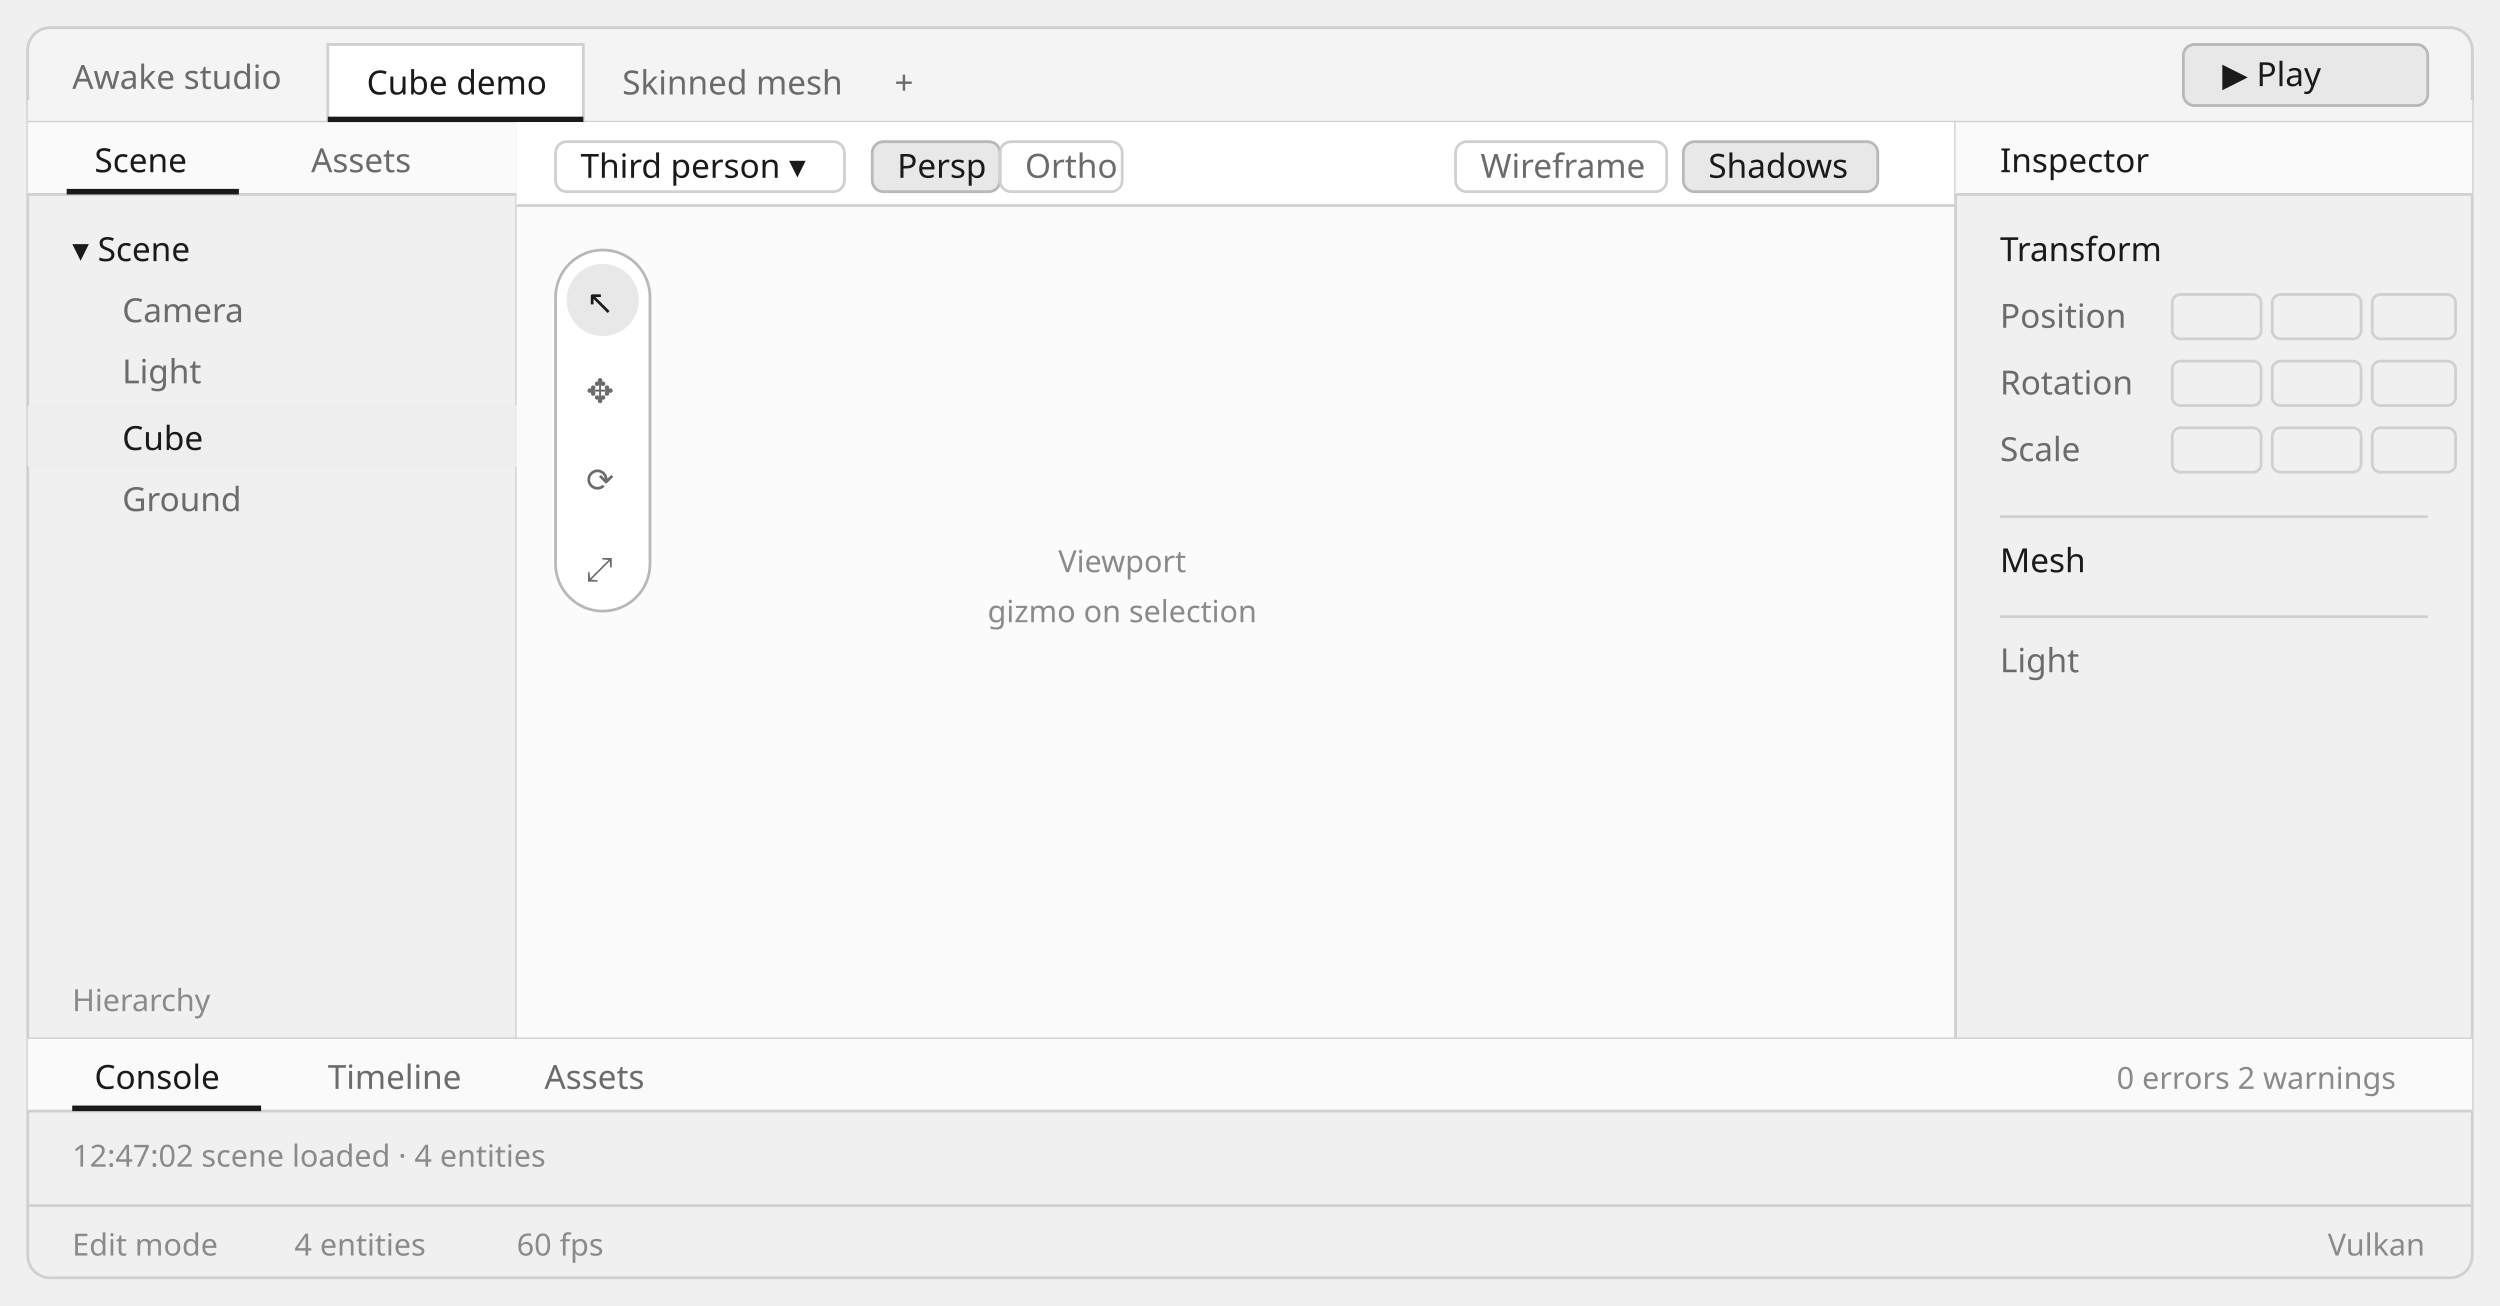
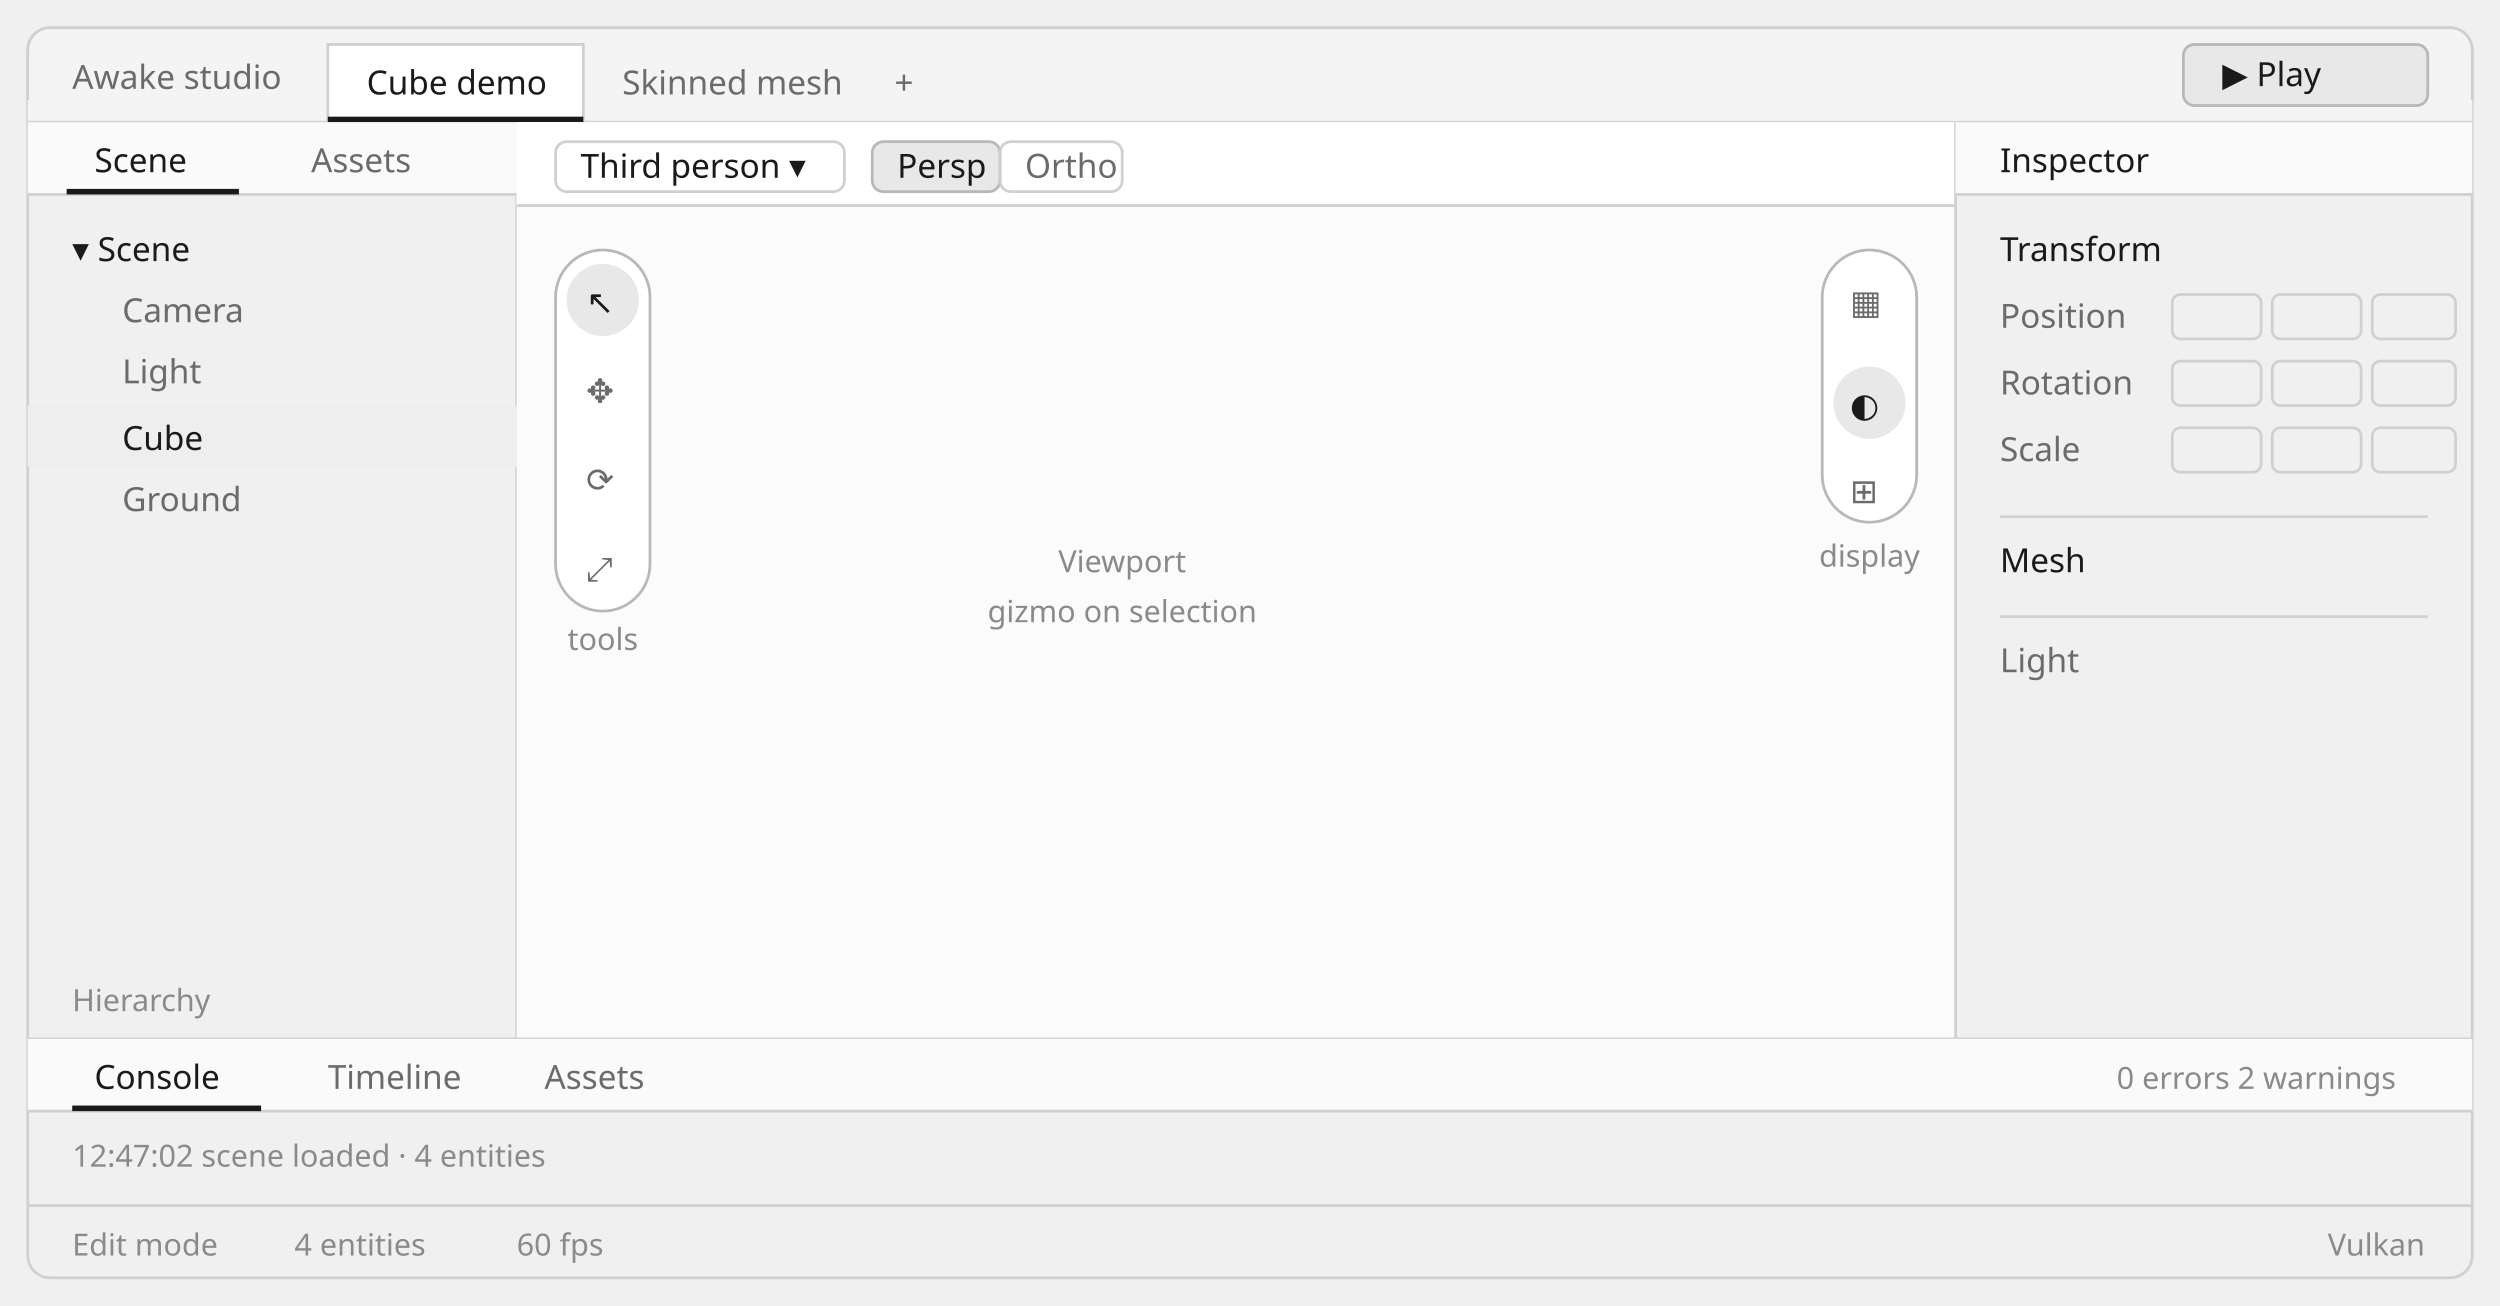
<svg xmlns="http://www.w3.org/2000/svg" viewBox="0 0 900 470" width="900" height="470" role="img" aria-labelledby="title desc">
  <style>
    .p { fill: #1a1a1a; font-family: system-ui, sans-serif; font-size: 12px; }
    .m { fill: #6b6b6b; font-family: system-ui, sans-serif; font-size: 12px; }
    .s { fill: #8a8a8a; font-family: system-ui, sans-serif; font-size: 11px; }
    .b { fill: #1a1a1a; font-family: system-ui, sans-serif; font-size: 12px; font-weight: 500; }
    .box { fill: none; stroke: #d0d0d0; stroke-width: 1; }
    .fillbox { fill: #f4f4f4; stroke: #d0d0d0; stroke-width: 1; }
    .sel { fill: #e8e8e8; stroke: #b8b8b8; stroke-width: 1; }
    .rule { stroke: #d0d0d0; stroke-width: 1; }
  </style>
  <rect x="10" y="10" width="880" height="450" rx="8" class="box" />
  <rect x="10" y="10" width="880" height="34" rx="8" class="fillbox" />
  <rect x="10" y="36" width="880" height="8" fill="#f4f4f4" />
  <line x1="10" y1="44" x2="890" y2="44" class="rule" />
  <text x="26" y="32" class="m">Awake studio</text>
  <rect x="118" y="16" width="92" height="28" fill="#ffffff" stroke="#d0d0d0" />
  <text x="132" y="34" class="b">Cube demo</text>
  <line x1="118" y1="43" x2="210" y2="43" stroke="#1a1a1a" stroke-width="2" />
  <text x="224" y="34" class="m">Skinned mesh</text>
  <text x="322" y="34" class="m">+</text>
  <rect x="786" y="16" width="88" height="22" rx="4" class="sel" />
  <text x="800" y="31" class="b">▶  Play</text>
  <rect x="10" y="44" width="176" height="330" fill="none" />
  <line x1="186" y1="44" x2="186" y2="374" class="rule" />
  <rect x="10" y="44" width="176" height="26" fill="#fafafa" />
  <line x1="10" y1="70" x2="186" y2="70" class="rule" />
  <text x="34" y="62" class="b">Scene</text>
  <line x1="24" y1="69" x2="86" y2="69" stroke="#1a1a1a" stroke-width="2" />
  <text x="112" y="62" class="m">Assets</text>
  <text x="26" y="94" class="p">▾ Scene</text>
  <text x="44" y="116" class="m">Camera</text>
  <text x="44" y="138" class="m">Light</text>
  <rect x="10" y="146" width="176" height="22" fill="#eeeeee" />
  <text x="44" y="162" class="b">Cube</text>
  <text x="44" y="184" class="m">Ground</text>
  <text x="26" y="364" class="s">Hierarchy</text>
  <rect x="186" y="44" width="518" height="330" fill="#fbfbfb" />
  <rect x="186" y="44" width="518" height="30" fill="#ffffff" />
  <line x1="186" y1="74" x2="704" y2="74" class="rule" />
  <rect x="200" y="51" width="104" height="18" rx="4" class="box" />
  <text x="209" y="64" class="p">Third person ▾</text>
  <rect x="314" y="51" width="46" height="18" rx="4" class="sel" />
  <text x="323" y="64" class="b">Persp</text>
  <rect x="360" y="51" width="44" height="18" rx="4" class="box" />
  <text x="369" y="64" class="m">Ortho</text>
-   <rect x="524" y="51" width="76" height="18" rx="4" class="box" />
-   <text x="533" y="64" class="m">Wireframe</text>
-   <rect x="606" y="51" width="70" height="18" rx="4" class="sel" />
-   <text x="615" y="64" class="b">Shadows</text>
  <rect x="200" y="90" width="34" height="130" rx="17" fill="#ffffff" stroke="#b8b8b8" />
  <circle cx="217" cy="108" r="13" fill="#e8e8e8" />
  <text x="211" y="113" class="p">↖</text>
  <text x="211" y="145" class="m">✥</text>
  <text x="211" y="177" class="m">⟳</text>
  <text x="211" y="209" class="m">⤢</text>
+   <rect x="656" y="90" width="34" height="98" rx="17" fill="#ffffff" stroke="#b8b8b8" />
+   <text x="666" y="113" class="m">▦</text>
+   <circle cx="673" cy="145" r="13" fill="#e8e8e8" />
+   <text x="666" y="150" class="p">◐</text>
+   <text x="666" y="181" class="m">⊞</text>
+   <text x="673" y="204" class="s" text-anchor="middle">display</text>
+   <text x="217" y="234" class="s" text-anchor="middle">tools</text>
  <text x="404" y="206" class="s" text-anchor="middle">Viewport</text>
  <text x="404" y="224" class="s" text-anchor="middle">gizmo on selection</text>
  <line x1="704" y1="44" x2="704" y2="374" class="rule" />
  <rect x="704" y="44" width="186" height="26" fill="#fafafa" />
  <line x1="704" y1="70" x2="890" y2="70" class="rule" />
  <text x="720" y="62" class="b">Inspector</text>
  <text x="720" y="94" class="b">Transform</text>
  <text x="720" y="118" class="m">Position</text>
  <rect x="782" y="106" width="32" height="16" rx="3" class="box" />
  <rect x="818" y="106" width="32" height="16" rx="3" class="box" />
  <rect x="854" y="106" width="30" height="16" rx="3" class="box" />
  <text x="720" y="142" class="m">Rotation</text>
  <rect x="782" y="130" width="32" height="16" rx="3" class="box" />
  <rect x="818" y="130" width="32" height="16" rx="3" class="box" />
  <rect x="854" y="130" width="30" height="16" rx="3" class="box" />
  <text x="720" y="166" class="m">Scale</text>
  <rect x="782" y="154" width="32" height="16" rx="3" class="box" />
  <rect x="818" y="154" width="32" height="16" rx="3" class="box" />
  <rect x="854" y="154" width="30" height="16" rx="3" class="box" />
  <line x1="720" y1="186" x2="874" y2="186" class="rule" />
  <text x="720" y="206" class="b">Mesh</text>
  <line x1="720" y1="222" x2="874" y2="222" class="rule" />
  <text x="720" y="242" class="m">Light</text>
  <line x1="10" y1="374" x2="890" y2="374" class="rule" />
  <rect x="10" y="374" width="880" height="26" fill="#fafafa" />
  <line x1="10" y1="400" x2="890" y2="400" class="rule" />
  <text x="34" y="392" class="b">Console</text>
  <line x1="26" y1="399" x2="94" y2="399" stroke="#1a1a1a" stroke-width="2" />
  <text x="118" y="392" class="m">Timeline</text>
  <text x="196" y="392" class="m">Assets</text>
  <text x="762" y="392" class="s">0 errors   2 warnings</text>
  <text x="26" y="420" class="s">12:47:02  scene loaded · 4 entities</text>
  <line x1="10" y1="434" x2="890" y2="434" class="rule" />
  <text x="26" y="452" class="s">Edit mode</text>
  <text x="106" y="452" class="s">4 entities</text>
  <text x="186" y="452" class="s">60 fps</text>
  <text x="838" y="452" class="s">Vulkan</text>
</svg>
